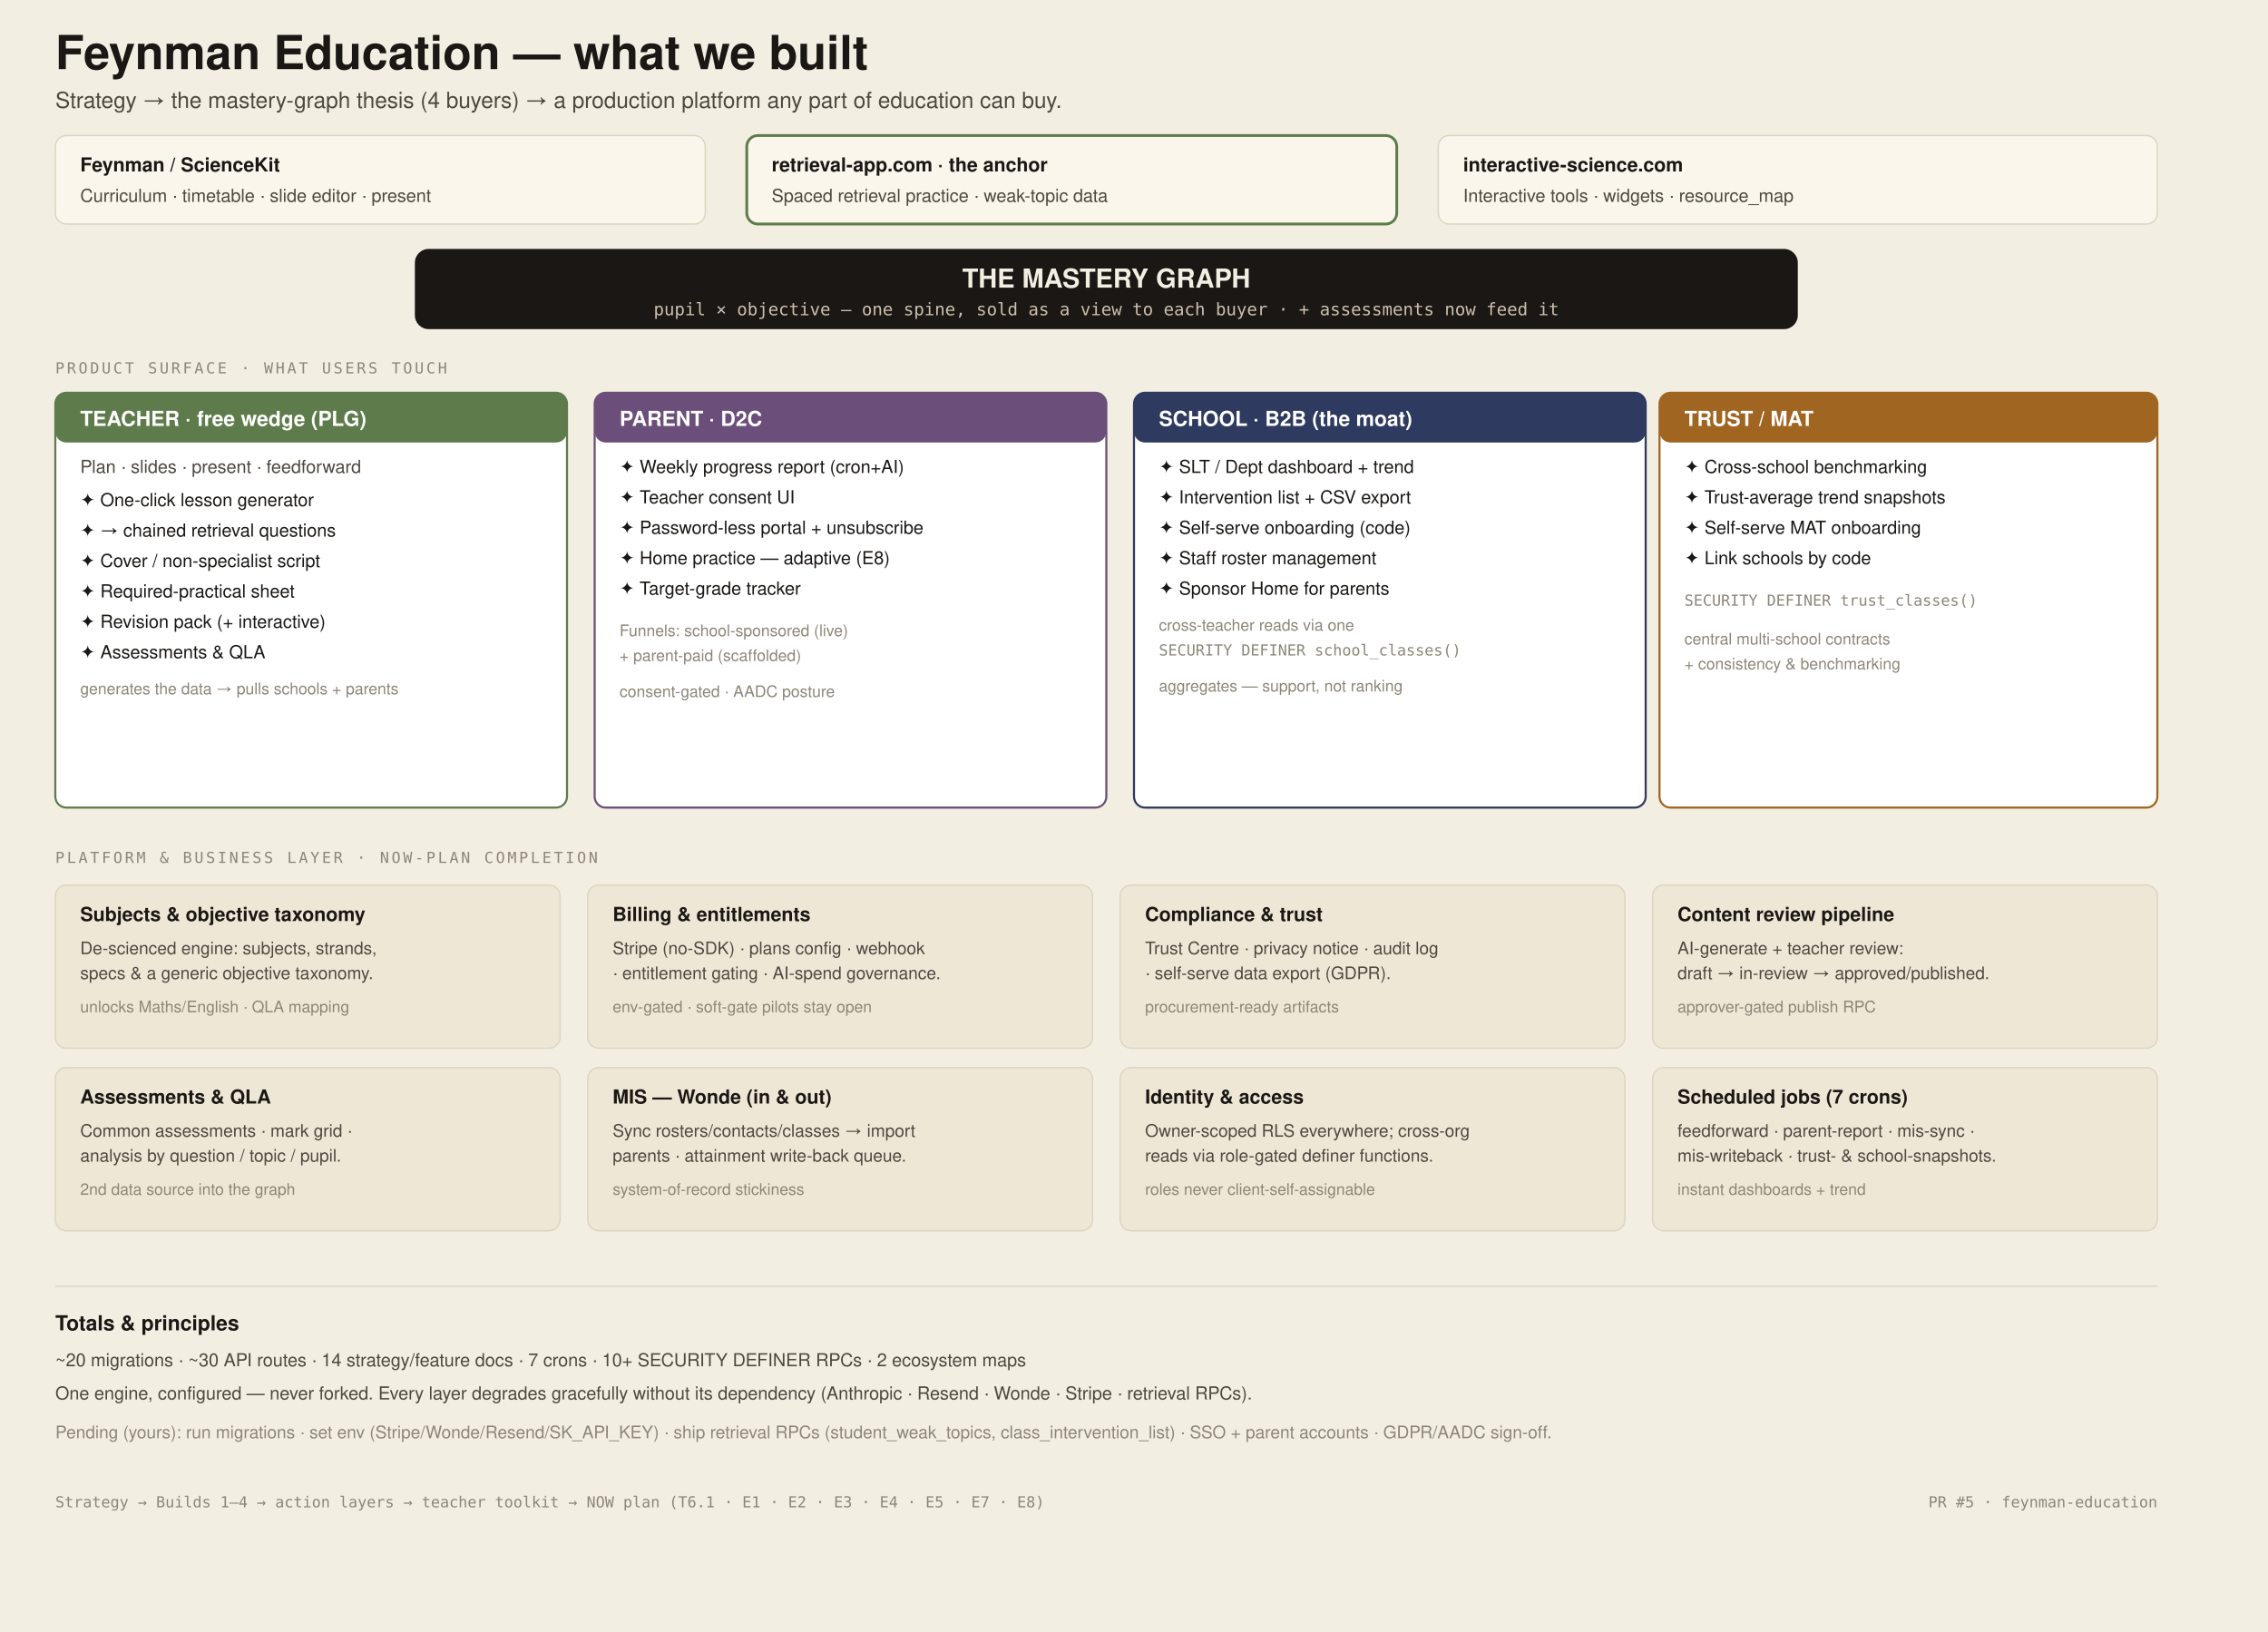
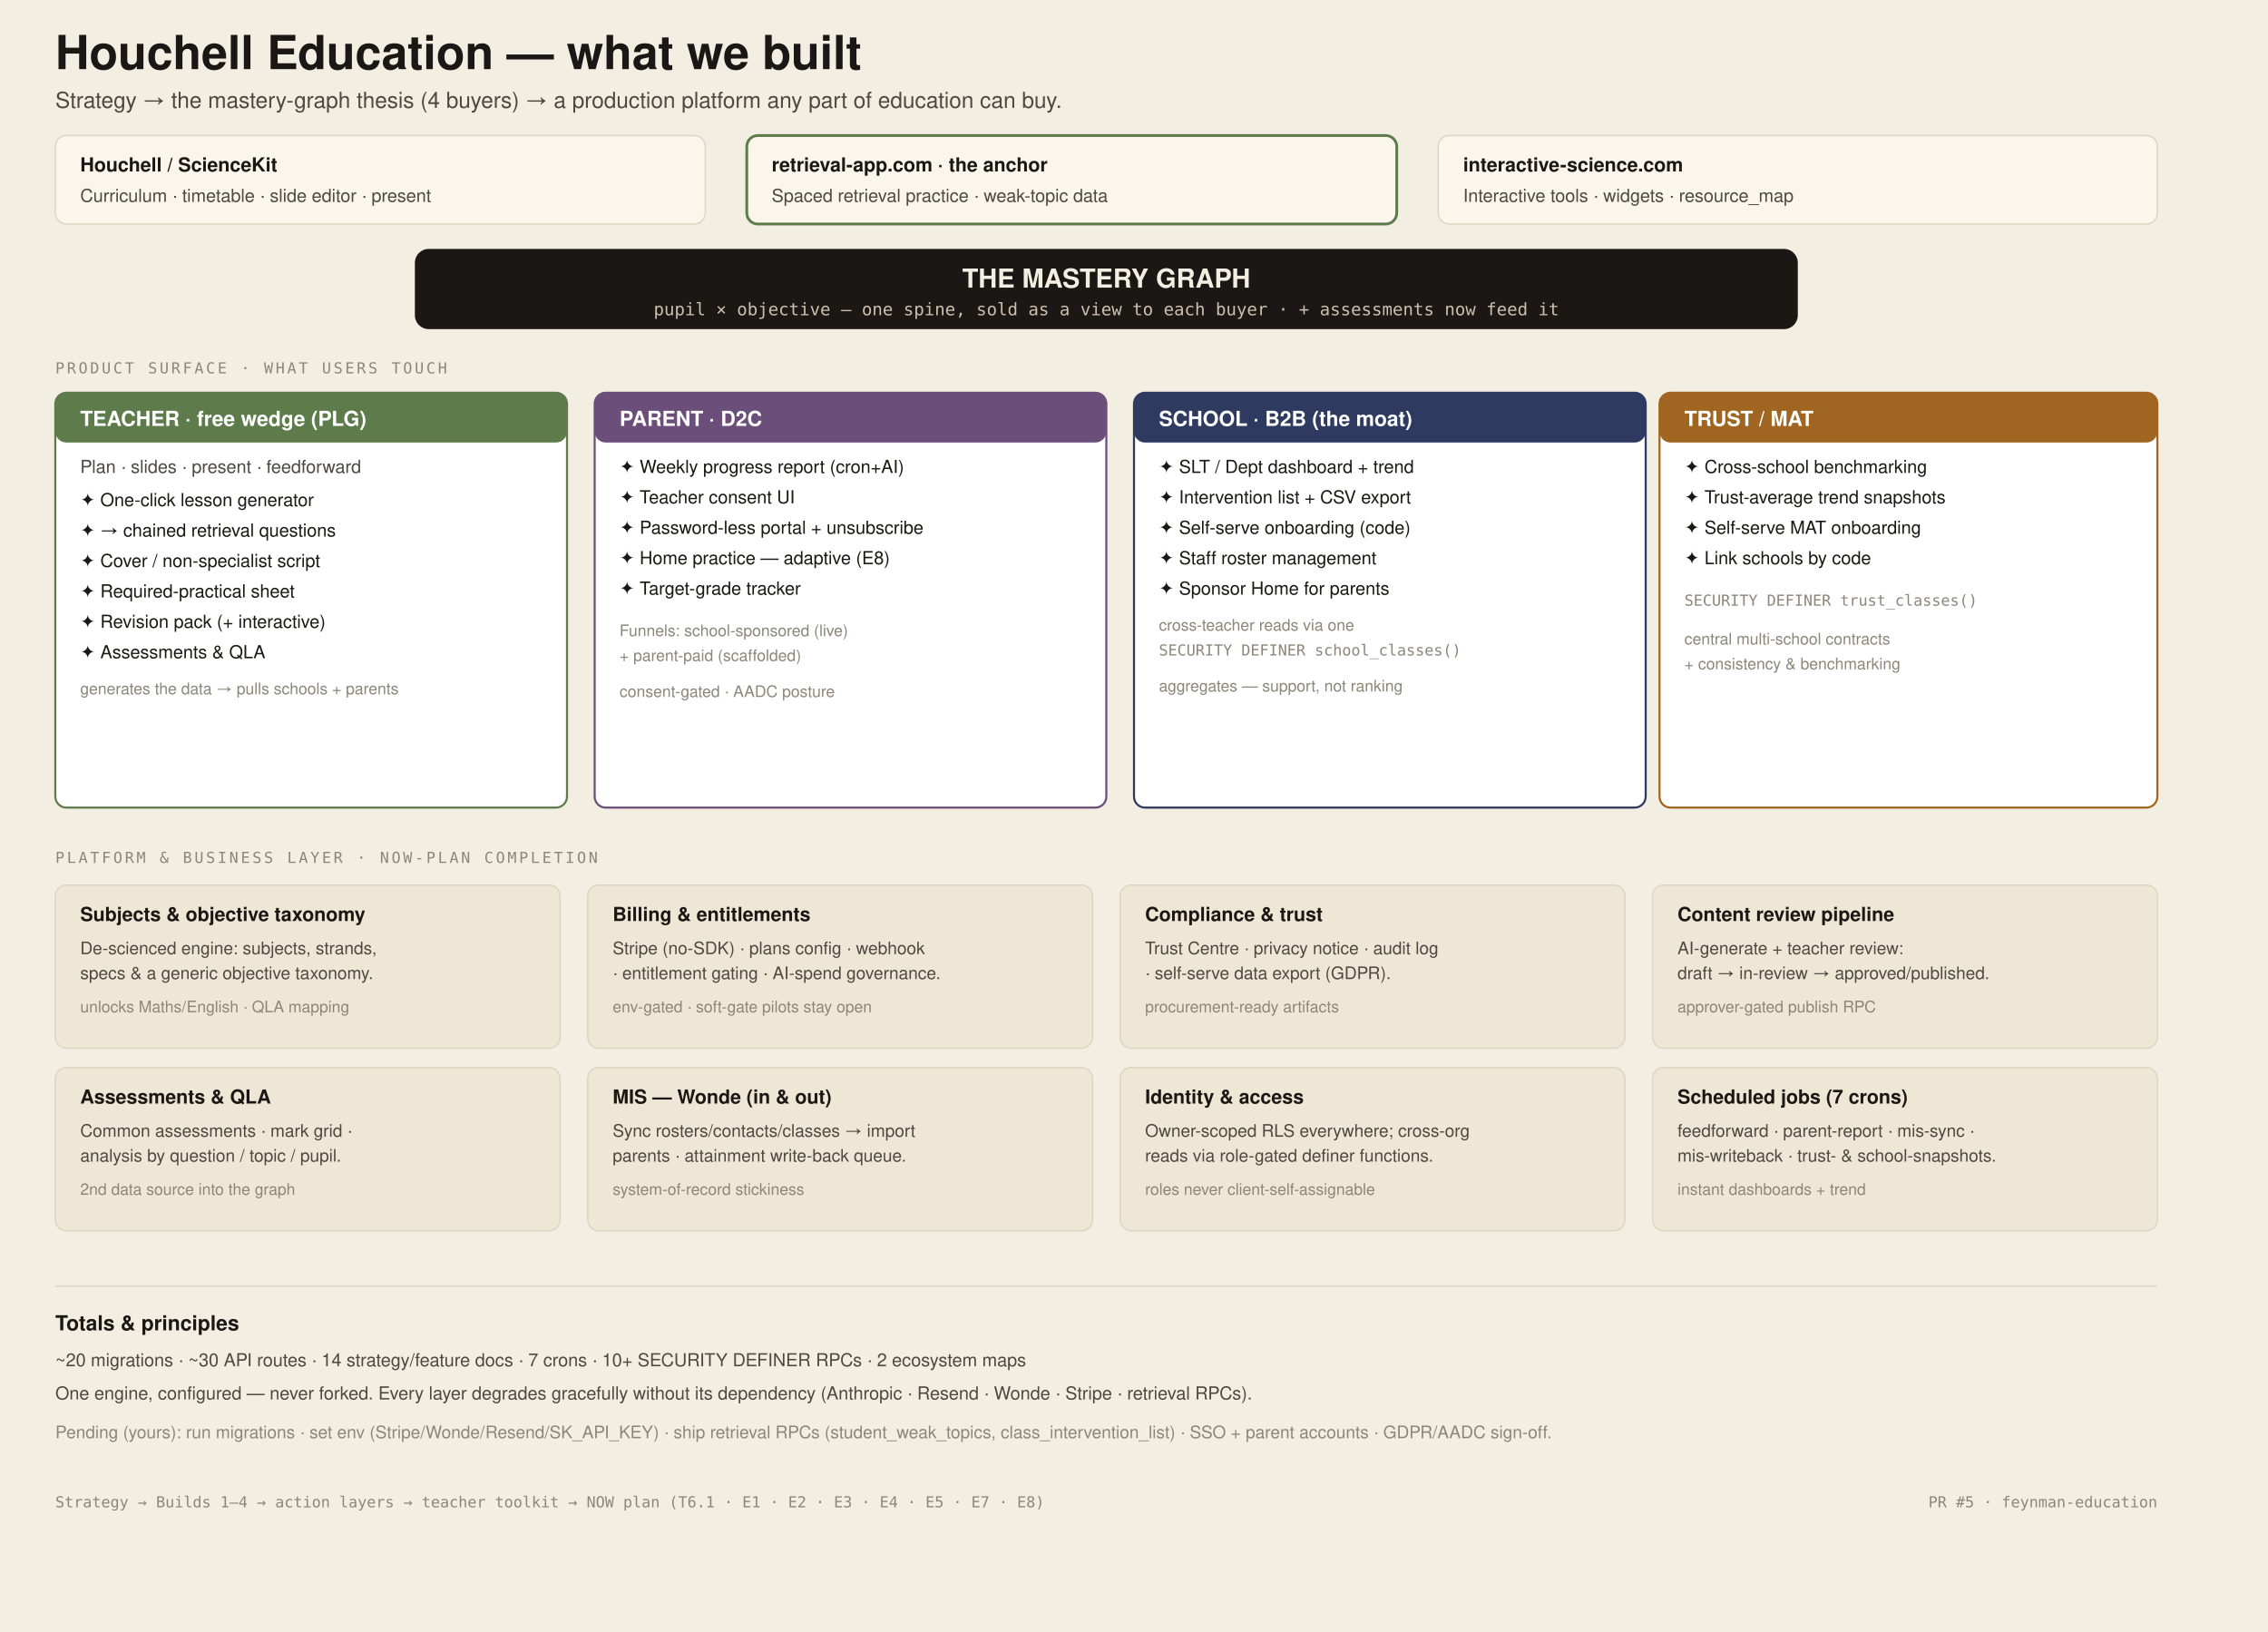
<svg xmlns="http://www.w3.org/2000/svg" width="1640" height="1180" viewBox="0 0 1640 1180" font-family="'IBM Plex Sans','Segoe UI',Helvetica,Arial,sans-serif">
  <defs>
    <style>
      .t{fill:#1a1714}.mut{fill:#4d4940}.dim{fill:#8c8678}.mono{font-family:'IBM Plex Mono',monospace}
    </style>
    <marker id="arr" markerWidth="9" markerHeight="9" refX="6" refY="3" orient="auto">
      <path d="M0,0 L6,3 L0,6 Z" fill="#a8a191" />
    </marker>
  </defs>
  <rect width="1640" height="1180" fill="#f3eee2" />
-   <text x="40" y="50" class="t" font-weight="700" font-size="34">Feynman Education — what we built</text>
+   <text x="40" y="50" class="t" font-weight="700" font-size="34">Houchell Education — what we built</text>
  <text x="40" y="78" class="mut" font-size="16">Strategy → the mastery-graph thesis (4 buyers) → a production platform any part of education can buy.</text>
  <g font-size="13">
    <rect x="40" y="98" width="470" height="64" rx="8" fill="#faf6ec" stroke="#dcd5c0" />
-     <text x="58" y="124" class="t" font-weight="700" font-size="14">Feynman / ScienceKit</text>
+     <text x="58" y="124" class="t" font-weight="700" font-size="14">Houchell / ScienceKit</text>
    <text x="58" y="146" class="mut">Curriculum · timetable · slide editor · present</text>
    <rect x="540" y="98" width="470" height="64" rx="8" fill="#faf6ec" stroke="#5e7c4b" stroke-width="2" />
    <text x="558" y="124" class="t" font-weight="700" font-size="14">retrieval-app.com · the anchor</text>
    <text x="558" y="146" class="mut">Spaced retrieval practice · weak-topic data</text>
    <rect x="1040" y="98" width="520" height="64" rx="8" fill="#faf6ec" stroke="#dcd5c0" />
    <text x="1058" y="124" class="t" font-weight="700" font-size="14">interactive-science.com</text>
    <text x="1058" y="146" class="mut">Interactive tools · widgets · resource_map</text>
  </g>
  <rect x="300" y="180" width="1000" height="58" rx="10" fill="#1a1714" />
  <text x="800" y="208" text-anchor="middle" fill="#f3eee2" font-weight="700" font-size="19">THE MASTERY GRAPH</text>
  <text x="800" y="228" text-anchor="middle" fill="#cdbfae" font-size="12.5" class="mono">pupil × objective — one spine, sold as a view to each buyer · + assessments now feed it</text>
  <text x="40" y="270" class="dim mono" font-size="11" letter-spacing="0.16em">PRODUCT SURFACE · WHAT USERS TOUCH</text>
  <rect x="40" y="284" width="370" height="300" rx="8" fill="#fff" stroke="#5e7c4b" stroke-width="1.5" />
  <rect x="40" y="284" width="370" height="36" rx="8" fill="#5e7c4b" />
  <text x="58" y="308" fill="#fff" font-weight="700" font-size="15">TEACHER · free wedge (PLG)</text>
  <g font-size="13" transform="translate(58,342)" class="mut">
    <text y="0">Plan · slides · present · feedforward</text>
    <text y="24" class="t">✦ One-click lesson generator</text>
    <text y="46" class="t">✦ → chained retrieval questions</text>
    <text y="68" class="t">✦ Cover / non-specialist script</text>
    <text y="90" class="t">✦ Required-practical sheet</text>
    <text y="112" class="t">✦ Revision pack (+ interactive)</text>
    <text y="134" class="t">✦ Assessments &amp; QLA</text>
    <text y="160" class="dim" font-size="11.5">generates the data → pulls schools + parents</text>
  </g>
  <rect x="430" y="284" width="370" height="300" rx="8" fill="#fff" stroke="#6b4f7a" stroke-width="1.5" />
  <rect x="430" y="284" width="370" height="36" rx="8" fill="#6b4f7a" />
  <text x="448" y="308" fill="#fff" font-weight="700" font-size="15">PARENT · D2C</text>
  <g font-size="13" transform="translate(448,342)" class="mut">
    <text y="0" class="t">✦ Weekly progress report (cron+AI)</text>
    <text y="22" class="t">✦ Teacher consent UI</text>
    <text y="44" class="t">✦ Password-less portal + unsubscribe</text>
    <text y="66" class="t">✦ Home practice — adaptive (E8)</text>
    <text y="88" class="t">✦ Target-grade tracker</text>
    <text y="118" class="dim" font-size="11.5">Funnels: school-sponsored (live)</text>
    <text y="136" class="dim" font-size="11.5">+ parent-paid (scaffolded)</text>
    <text y="162" class="dim" font-size="11.5">consent-gated · AADC posture</text>
  </g>
  <rect x="820" y="284" width="370" height="300" rx="8" fill="#fff" stroke="#2e3a5f" stroke-width="1.5" />
  <rect x="820" y="284" width="370" height="36" rx="8" fill="#2e3a5f" />
  <text x="838" y="308" fill="#fff" font-weight="700" font-size="15">SCHOOL · B2B (the moat)</text>
  <g font-size="13" transform="translate(838,342)" class="mut">
    <text y="0" class="t">✦ SLT / Dept dashboard + trend</text>
    <text y="22" class="t">✦ Intervention list + CSV export</text>
    <text y="44" class="t">✦ Self-serve onboarding (code)</text>
    <text y="66" class="t">✦ Staff roster management</text>
    <text y="88" class="t">✦ Sponsor Home for parents</text>
    <text y="114" class="dim" font-size="11.5">cross-teacher reads via one</text>
    <text y="132" class="dim mono" font-size="11">SECURITY DEFINER school_classes()</text>
    <text y="158" class="dim" font-size="11.5">aggregates — support, not ranking</text>
  </g>
  <rect x="1200" y="284" width="360" height="300" rx="8" fill="#fff" stroke="#a06520" stroke-width="1.5" />
  <rect x="1200" y="284" width="360" height="36" rx="8" fill="#a06520" />
  <text x="1218" y="308" fill="#fff" font-weight="700" font-size="15">TRUST / MAT</text>
  <g font-size="13" transform="translate(1218,342)" class="mut">
    <text y="0" class="t">✦ Cross-school benchmarking</text>
    <text y="22" class="t">✦ Trust-average trend snapshots</text>
    <text y="44" class="t">✦ Self-serve MAT onboarding</text>
    <text y="66" class="t">✦ Link schools by code</text>
    <text y="96" class="dim mono" font-size="11">SECURITY DEFINER trust_classes()</text>
    <text y="124" class="dim" font-size="11.5">central multi-school contracts</text>
    <text y="142" class="dim" font-size="11.5">+ consistency &amp; benchmarking</text>
  </g>
  <text x="40" y="624" class="dim mono" font-size="11" letter-spacing="0.16em">PLATFORM &amp; BUSINESS LAYER · NOW-PLAN COMPLETION</text>
  <g font-size="12.5">
    <rect x="40" y="640" width="365" height="118" rx="8" fill="#efe7d6" stroke="#dcd5c0" />
    <text x="58" y="666" class="t" font-weight="700" font-size="14">Subjects &amp; objective taxonomy</text>
    <text x="58" y="690" class="mut">De-scienced engine: subjects, strands,</text>
    <text x="58" y="708" class="mut">specs &amp; a generic objective taxonomy.</text>
    <text x="58" y="732" class="dim" font-size="11.5">unlocks Maths/English · QLA mapping</text>
    <rect x="425" y="640" width="365" height="118" rx="8" fill="#efe7d6" stroke="#dcd5c0" />
    <text x="443" y="666" class="t" font-weight="700" font-size="14">Billing &amp; entitlements</text>
    <text x="443" y="690" class="mut">Stripe (no-SDK) · plans config · webhook</text>
    <text x="443" y="708" class="mut">· entitlement gating · AI-spend governance.</text>
    <text x="443" y="732" class="dim" font-size="11.5">env-gated · soft-gate pilots stay open</text>
    <rect x="810" y="640" width="365" height="118" rx="8" fill="#efe7d6" stroke="#dcd5c0" />
    <text x="828" y="666" class="t" font-weight="700" font-size="14">Compliance &amp; trust</text>
    <text x="828" y="690" class="mut">Trust Centre · privacy notice · audit log</text>
    <text x="828" y="708" class="mut">· self-serve data export (GDPR).</text>
    <text x="828" y="732" class="dim" font-size="11.5">procurement-ready artifacts</text>
    <rect x="1195" y="640" width="365" height="118" rx="8" fill="#efe7d6" stroke="#dcd5c0" />
    <text x="1213" y="666" class="t" font-weight="700" font-size="14">Content review pipeline</text>
    <text x="1213" y="690" class="mut">AI-generate + teacher review:</text>
    <text x="1213" y="708" class="mut">draft → in-review → approved/published.</text>
    <text x="1213" y="732" class="dim" font-size="11.5">approver-gated publish RPC</text>
    <rect x="40" y="772" width="365" height="118" rx="8" fill="#efe7d6" stroke="#dcd5c0" />
    <text x="58" y="798" class="t" font-weight="700" font-size="14">Assessments &amp; QLA</text>
    <text x="58" y="822" class="mut">Common assessments · mark grid ·</text>
    <text x="58" y="840" class="mut">analysis by question / topic / pupil.</text>
    <text x="58" y="864" class="dim" font-size="11.5">2nd data source into the graph</text>
    <rect x="425" y="772" width="365" height="118" rx="8" fill="#efe7d6" stroke="#dcd5c0" />
    <text x="443" y="798" class="t" font-weight="700" font-size="14">MIS — Wonde (in &amp; out)</text>
    <text x="443" y="822" class="mut">Sync rosters/contacts/classes → import</text>
    <text x="443" y="840" class="mut">parents · attainment write-back queue.</text>
    <text x="443" y="864" class="dim" font-size="11.5">system-of-record stickiness</text>
    <rect x="810" y="772" width="365" height="118" rx="8" fill="#efe7d6" stroke="#dcd5c0" />
    <text x="828" y="798" class="t" font-weight="700" font-size="14">Identity &amp; access</text>
    <text x="828" y="822" class="mut">Owner-scoped RLS everywhere; cross-org</text>
    <text x="828" y="840" class="mut">reads via role-gated definer functions.</text>
    <text x="828" y="864" class="dim" font-size="11.5">roles never client-self-assignable</text>
    <rect x="1195" y="772" width="365" height="118" rx="8" fill="#efe7d6" stroke="#dcd5c0" />
    <text x="1213" y="798" class="t" font-weight="700" font-size="14">Scheduled jobs (7 crons)</text>
    <text x="1213" y="822" class="mut">feedforward · parent-report · mis-sync ·</text>
    <text x="1213" y="840" class="mut">mis-writeback · trust- &amp; school-snapshots.</text>
    <text x="1213" y="864" class="dim" font-size="11.5">instant dashboards + trend</text>
  </g>
  <line x1="40" y1="930" x2="1560" y2="930" stroke="#dcd5c0" />
  <g font-size="13">
    <text x="40" y="962" class="t" font-weight="700" font-size="15">Totals &amp; principles</text>
    <text x="40" y="988" class="mut">~20 migrations · ~30 API routes · 14 strategy/feature docs · 7 crons · 10+ SECURITY DEFINER RPCs · 2 ecosystem maps</text>
    <text x="40" y="1012" class="mut">One engine, configured — never forked. Every layer degrades gracefully without its dependency (Anthropic · Resend · Wonde · Stripe · retrieval RPCs).</text>
    <text x="40" y="1040" class="dim" font-size="12.5">Pending (yours): run migrations · set env (Stripe/Wonde/Resend/SK_API_KEY) · ship retrieval RPCs (student_weak_topics, class_intervention_list) · SSO + parent accounts · GDPR/AADC sign-off.</text>
  </g>
  <text x="40" y="1090" class="dim mono" font-size="11">Strategy → Builds 1–4 → action layers → teacher toolkit → NOW plan (T6.1 · E1 · E2 · E3 · E4 · E5 · E7 · E8)</text>
  <text x="1560" y="1090" text-anchor="end" class="dim mono" font-size="11">PR #5 · feynman-education</text>
</svg>
